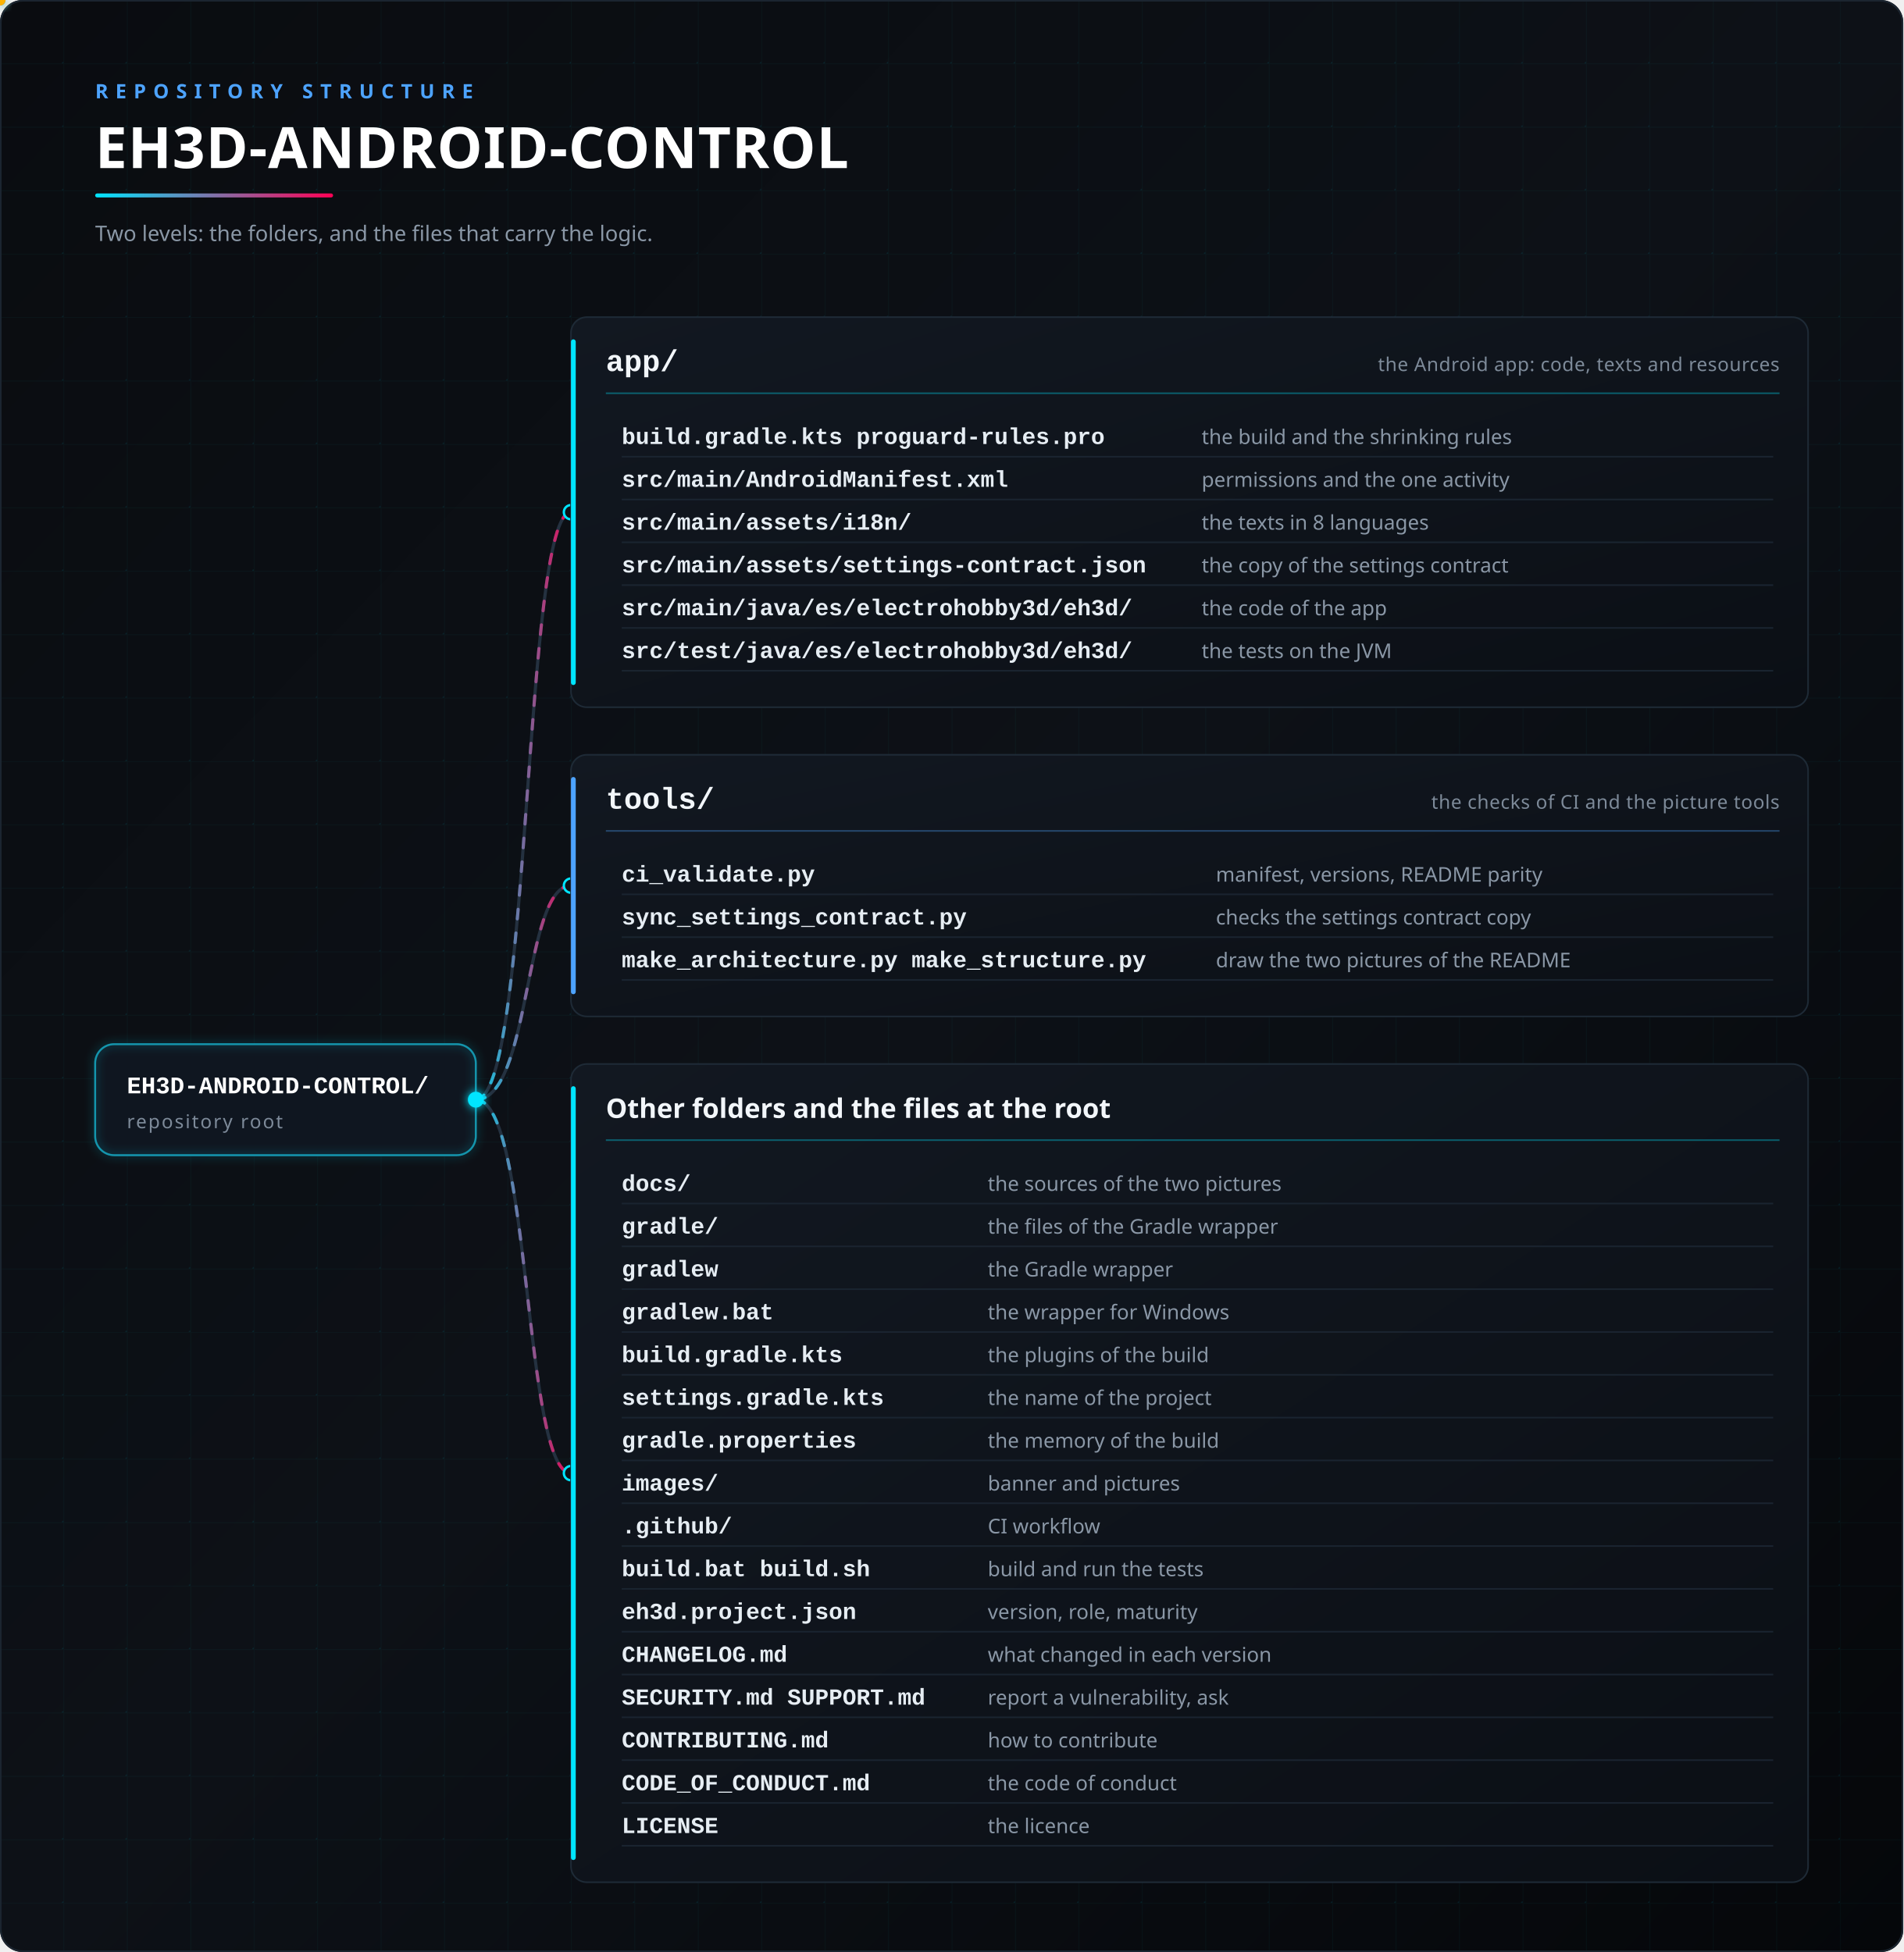
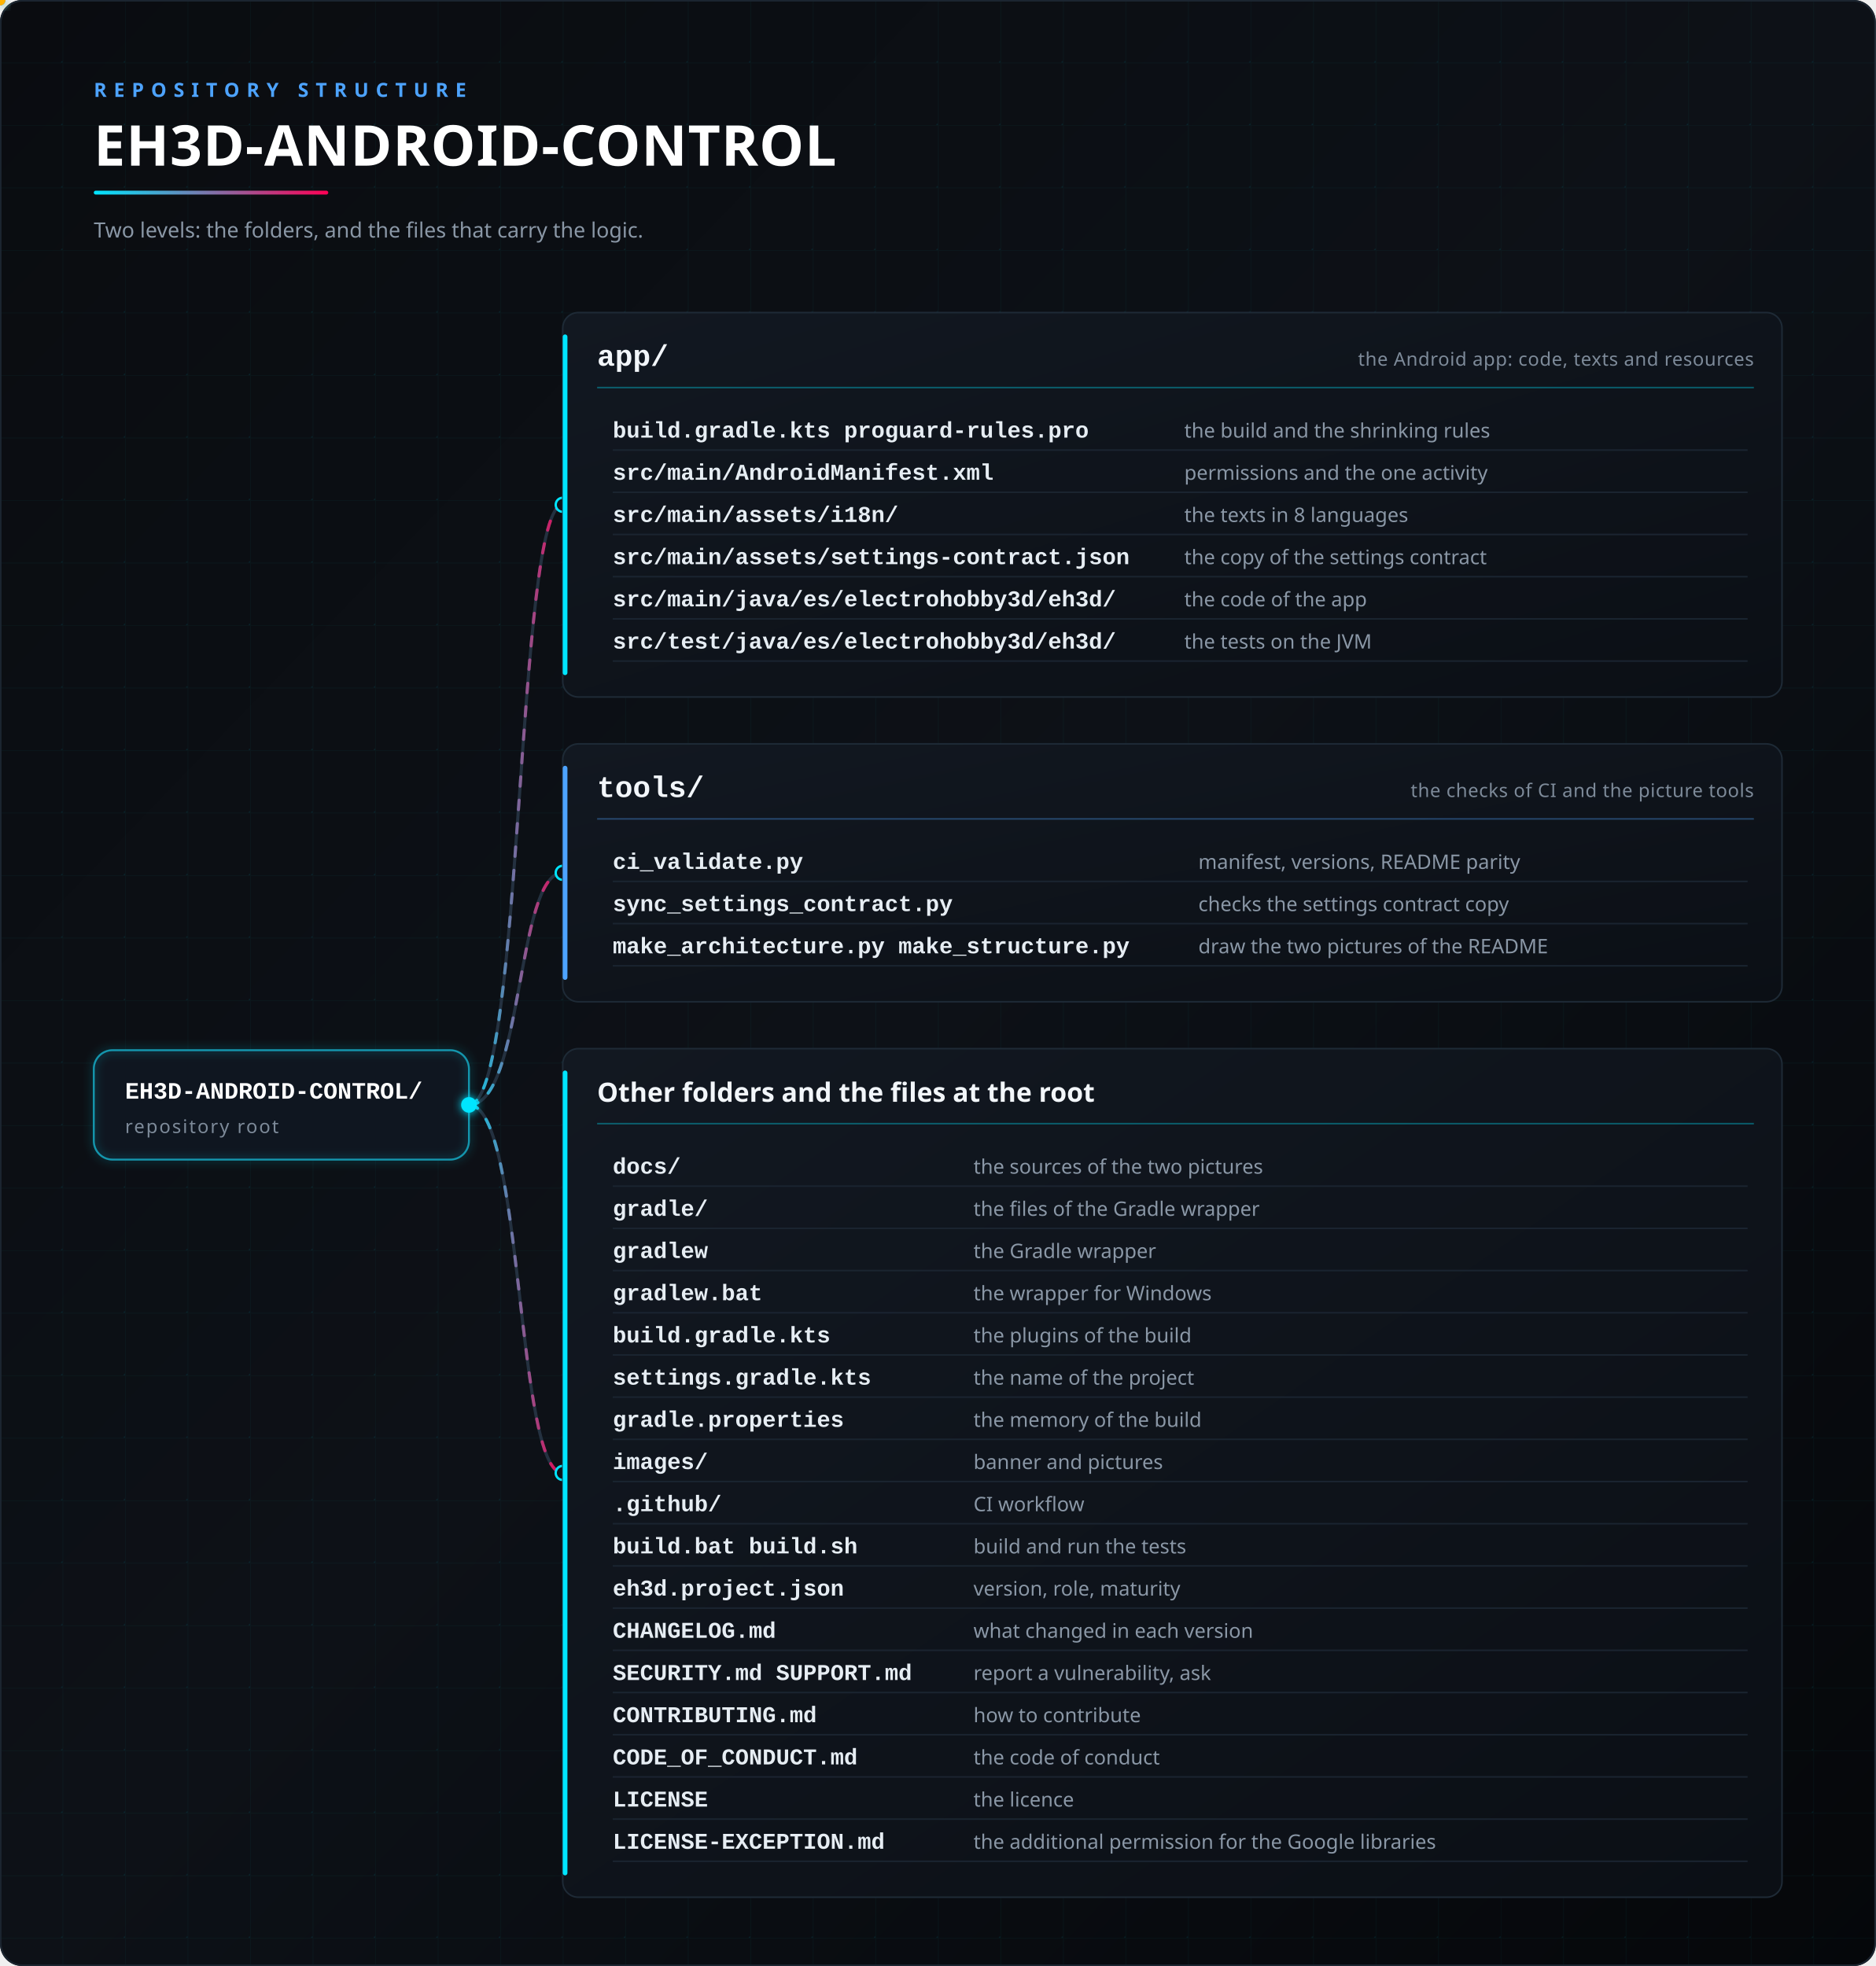
- <svg xmlns="http://www.w3.org/2000/svg" viewBox="0 0 1200 1231" width="100%" role="img" aria-labelledby="t d">
+ <svg xmlns="http://www.w3.org/2000/svg" viewBox="0 0 1200 1258" width="100%" role="img" aria-labelledby="t d">
  <defs>
    <linearGradient id="bg" x1="0" y1="0" x2="1" y2="1">
      <stop offset="0" stop-color="#0A0C10" />
      <stop offset="0.5" stop-color="#0D1117" />
      <stop offset="1" stop-color="#05070A" />
    </linearGradient>
    <linearGradient id="card" x1="0" y1="0" x2="1" y2="1">
      <stop offset="0" stop-color="#121821" />
      <stop offset="1" stop-color="#0B0F15" />
    </linearGradient>
    <linearGradient id="line" x1="0" y1="0" x2="1" y2="0">
      <stop offset="0" stop-color="#00E5FF" />
      <stop offset="1" stop-color="#FF0055" />
    </linearGradient>
    <filter id="glow" x="-50%" y="-50%" width="200%" height="200%">
      <feGaussianBlur stdDeviation="3" result="b" />
      <feMerge>
        <feMergeNode in="b" />
        <feMergeNode in="SourceGraphic" />
      </feMerge>
    </filter>
    <pattern id="grid" width="40" height="40" patternUnits="userSpaceOnUse">
      <path d="M40 0H0V40" fill="none" stroke="#00E5FF" stroke-opacity="0.035" />
      <circle cx="40" cy="40" r="1" fill="#00E5FF" fill-opacity="0.09" />
    </pattern>
  </defs>
-   <rect width="1200" height="1231" rx="14" fill="url(#bg)" />
-   <rect width="1200" height="1231" rx="14" fill="url(#grid)" />
-   <rect x="0.5" y="0.5" width="1199" height="1230" rx="14" fill="none" stroke="#1B2530" />
+   <rect width="1200" height="1258" rx="14" fill="url(#bg)" />
+   <rect width="1200" height="1258" rx="14" fill="url(#grid)" />
+   <rect x="0.5" y="0.5" width="1199" height="1257" rx="14" fill="none" stroke="#1B2530" />
  <text x="60" y="62" font-family="'Segoe UI','Noto Sans','Noto Sans CJK SC','Microsoft YaHei','Yu Gothic','Helvetica Neue',Helvetica,Arial,sans-serif" font-size="12.5" font-weight="600" fill="#4DA3FF" text-anchor="start" letter-spacing="4.5">REPOSITORY STRUCTURE</text>
  <text x="60" y="106" font-family="'Segoe UI','Noto Sans','Noto Sans CJK SC','Microsoft YaHei','Yu Gothic','Helvetica Neue',Helvetica,Arial,sans-serif" font-size="36" font-weight="700" fill="#FFFFFF" text-anchor="start" letter-spacing="0.5">EH3D-ANDROID-CONTROL</text>
  <rect x="60" y="122" width="150" height="2.5" rx="1.25" fill="url(#line)">
    <animate attributeName="width" values="40;150;150" keyTimes="0;0.4;1" dur="3s" repeatCount="indefinite" />
  </rect>
  <text x="60" y="152" font-family="'Segoe UI','Noto Sans','Noto Sans CJK SC','Microsoft YaHei','Yu Gothic','Helvetica Neue',Helvetica,Arial,sans-serif" font-size="13.5" font-weight="400" fill="#8A97A6" text-anchor="start">Two levels: the folders, and the files that carry the logic.</text>
-   <path id="c0" d="M300,693.5 C335,693.5 330,323 360,323" fill="none" stroke="#243140" stroke-width="2" />
-   <path d="M300,693.5 C335,693.5 330,323 360,323" fill="none" stroke="url(#line)" stroke-width="2" stroke-linecap="round" stroke-dasharray="6 9" opacity="0.9">
+   <path id="c0" d="M300,707 C335,707 330,323 360,323" fill="none" stroke="#243140" stroke-width="2" />
+   <path d="M300,707 C335,707 330,323 360,323" fill="none" stroke="url(#line)" stroke-width="2" stroke-linecap="round" stroke-dasharray="6 9" opacity="0.9">
    <animate attributeName="stroke-dashoffset" from="0" to="-30" dur="1.6s" repeatCount="indefinite" />
  </path>
  <circle cx="360" cy="323" r="4.5" fill="#0D1117" stroke="#00E5FF" stroke-width="1.5" />
-   <path id="c1" d="M300,693.5 C335,693.5 330,558.5 360,558.5" fill="none" stroke="#243140" stroke-width="2" />
-   <path d="M300,693.5 C335,693.5 330,558.5 360,558.5" fill="none" stroke="url(#line)" stroke-width="2" stroke-linecap="round" stroke-dasharray="6 9" opacity="0.9">
+   <path id="c1" d="M300,707 C335,707 330,558.5 360,558.5" fill="none" stroke="#243140" stroke-width="2" />
+   <path d="M300,707 C335,707 330,558.5 360,558.5" fill="none" stroke="url(#line)" stroke-width="2" stroke-linecap="round" stroke-dasharray="6 9" opacity="0.9">
    <animate attributeName="stroke-dashoffset" from="0" to="-30" dur="1.6s" repeatCount="indefinite" />
  </path>
  <circle cx="360" cy="558.5" r="4.5" fill="#0D1117" stroke="#00E5FF" stroke-width="1.5" />
-   <path id="c2" d="M300,693.5 C335,693.5 330,929 360,929" fill="none" stroke="#243140" stroke-width="2" />
-   <path d="M300,693.5 C335,693.5 330,929 360,929" fill="none" stroke="url(#line)" stroke-width="2" stroke-linecap="round" stroke-dasharray="6 9" opacity="0.9">
+   <path id="c2" d="M300,707 C335,707 330,942.5 360,942.5" fill="none" stroke="#243140" stroke-width="2" />
+   <path d="M300,707 C335,707 330,942.5 360,942.5" fill="none" stroke="url(#line)" stroke-width="2" stroke-linecap="round" stroke-dasharray="6 9" opacity="0.9">
    <animate attributeName="stroke-dashoffset" from="0" to="-30" dur="1.6s" repeatCount="indefinite" />
  </path>
-   <circle cx="360" cy="929" r="4.5" fill="#0D1117" stroke="#00E5FF" stroke-width="1.5" />
+   <circle cx="360" cy="942.5" r="4.5" fill="#0D1117" stroke="#00E5FF" stroke-width="1.5" />
  <circle r="3.5" fill="#00E5FF" filter="url(#glow)">
    <animateMotion dur="3.4s" repeatCount="indefinite">
      <mpath href="#c0" />
    </animateMotion>
  </circle>
  <circle r="3.5" fill="#4DA3FF" filter="url(#glow)">
    <animateMotion dur="4.2s" repeatCount="indefinite">
      <mpath href="#c1" />
    </animateMotion>
  </circle>
  <circle r="3.5" fill="#FFB300" filter="url(#glow)">
    <animateMotion dur="5.0s" repeatCount="indefinite">
      <mpath href="#c2" />
    </animateMotion>
  </circle>
-   <rect x="60" y="658.5" width="240" height="70" rx="12" fill="#0F1620" stroke="#2A3A4C" stroke-width="1.2" />
-   <rect x="60" y="658.5" width="240" height="70" rx="12" fill="none" stroke="#00E5FF" stroke-opacity="0.5" stroke-width="1.2" filter="url(#glow)">
+   <rect x="60" y="672" width="240" height="70" rx="12" fill="#0F1620" stroke="#2A3A4C" stroke-width="1.2" />
+   <rect x="60" y="672" width="240" height="70" rx="12" fill="none" stroke="#00E5FF" stroke-opacity="0.5" stroke-width="1.2" filter="url(#glow)">
    <animate attributeName="stroke-opacity" values="0.15;0.6;0.15" dur="3.6s" repeatCount="indefinite" />
  </rect>
-   <text x="80" y="689.5" font-family="'JetBrains Mono','Cascadia Code','SFMono-Regular',Consolas,'Liberation Mono',monospace" font-size="15.1" font-weight="700" fill="#FFFFFF" text-anchor="start">EH3D-ANDROID-CONTROL/</text>
-   <text x="80" y="711.5" font-family="'Segoe UI','Noto Sans','Noto Sans CJK SC','Microsoft YaHei','Yu Gothic','Helvetica Neue',Helvetica,Arial,sans-serif" font-size="12" font-weight="400" fill="#7D8A99" text-anchor="start" letter-spacing="1">repository root</text>
-   <circle cx="300" cy="693.5" r="5" fill="#00E5FF" filter="url(#glow)" />
+   <text x="80" y="703" font-family="'JetBrains Mono','Cascadia Code','SFMono-Regular',Consolas,'Liberation Mono',monospace" font-size="15.1" font-weight="700" fill="#FFFFFF" text-anchor="start">EH3D-ANDROID-CONTROL/</text>
+   <text x="80" y="725" font-family="'Segoe UI','Noto Sans','Noto Sans CJK SC','Microsoft YaHei','Yu Gothic','Helvetica Neue',Helvetica,Arial,sans-serif" font-size="12" font-weight="400" fill="#7D8A99" text-anchor="start" letter-spacing="1">repository root</text>
+   <circle cx="300" cy="707" r="5" fill="#00E5FF" filter="url(#glow)" />
  <rect x="360" y="200" width="780" height="246" rx="10" fill="url(#card)" stroke="#1E2A36" stroke-width="1" />
  <rect x="360" y="214" width="3" height="218" rx="1.5" fill="#00E5FF">
    <animate attributeName="opacity" values="0.55;1;0.55" dur="4s" begin="0s" repeatCount="indefinite" />
  </rect>
  <text x="382" y="234" font-family="'JetBrains Mono','Cascadia Code','SFMono-Regular',Consolas,'Liberation Mono',monospace" font-size="19" font-weight="700" fill="#F2F6FA" text-anchor="start">app/</text>
  <text x="1122" y="234" font-family="'Segoe UI','Noto Sans','Noto Sans CJK SC','Microsoft YaHei','Yu Gothic','Helvetica Neue',Helvetica,Arial,sans-serif" font-size="12" font-weight="400" fill="#7D8A99" text-anchor="end" letter-spacing="0.3">the Android app: code, texts and resources</text>
  <line x1="382" y1="248" x2="1122" y2="248" stroke="#00E5FF" stroke-opacity="0.35" stroke-width="1" />
  <text x="392" y="280" font-family="'JetBrains Mono','Cascadia Code','SFMono-Regular',Consolas,'Liberation Mono',monospace" font-size="14.5" font-weight="600" fill="#E6EDF3" text-anchor="start">build.gradle.kts  proguard-rules.pro</text>
  <text x="757.62" y="280" font-family="'Segoe UI','Noto Sans','Noto Sans CJK SC','Microsoft YaHei','Yu Gothic','Helvetica Neue',Helvetica,Arial,sans-serif" font-size="12.8" font-weight="400" fill="#8A97A6" text-anchor="start">the build and the shrinking rules</text>
  <line x1="392" y1="288" x2="1118" y2="288" stroke="#1A2430" stroke-width="1" />
  <text x="392" y="307" font-family="'JetBrains Mono','Cascadia Code','SFMono-Regular',Consolas,'Liberation Mono',monospace" font-size="14.5" font-weight="600" fill="#E6EDF3" text-anchor="start">src/main/AndroidManifest.xml</text>
  <text x="757.62" y="307" font-family="'Segoe UI','Noto Sans','Noto Sans CJK SC','Microsoft YaHei','Yu Gothic','Helvetica Neue',Helvetica,Arial,sans-serif" font-size="12.8" font-weight="400" fill="#8A97A6" text-anchor="start">permissions and the one activity</text>
  <line x1="392" y1="315" x2="1118" y2="315" stroke="#1A2430" stroke-width="1" />
  <text x="392" y="334" font-family="'JetBrains Mono','Cascadia Code','SFMono-Regular',Consolas,'Liberation Mono',monospace" font-size="14.5" font-weight="600" fill="#E6EDF3" text-anchor="start">src/main/assets/i18n/</text>
  <text x="757.62" y="334" font-family="'Segoe UI','Noto Sans','Noto Sans CJK SC','Microsoft YaHei','Yu Gothic','Helvetica Neue',Helvetica,Arial,sans-serif" font-size="12.8" font-weight="400" fill="#8A97A6" text-anchor="start">the texts in 8 languages</text>
  <line x1="392" y1="342" x2="1118" y2="342" stroke="#1A2430" stroke-width="1" />
  <text x="392" y="361" font-family="'JetBrains Mono','Cascadia Code','SFMono-Regular',Consolas,'Liberation Mono',monospace" font-size="14.5" font-weight="600" fill="#E6EDF3" text-anchor="start">src/main/assets/settings-contract.json</text>
  <text x="757.62" y="361" font-family="'Segoe UI','Noto Sans','Noto Sans CJK SC','Microsoft YaHei','Yu Gothic','Helvetica Neue',Helvetica,Arial,sans-serif" font-size="12.8" font-weight="400" fill="#8A97A6" text-anchor="start">the copy of the settings contract</text>
  <line x1="392" y1="369" x2="1118" y2="369" stroke="#1A2430" stroke-width="1" />
  <text x="392" y="388" font-family="'JetBrains Mono','Cascadia Code','SFMono-Regular',Consolas,'Liberation Mono',monospace" font-size="14.5" font-weight="600" fill="#E6EDF3" text-anchor="start">src/main/java/es/electrohobby3d/eh3d/</text>
  <text x="757.62" y="388" font-family="'Segoe UI','Noto Sans','Noto Sans CJK SC','Microsoft YaHei','Yu Gothic','Helvetica Neue',Helvetica,Arial,sans-serif" font-size="12.8" font-weight="400" fill="#8A97A6" text-anchor="start">the code of the app</text>
  <line x1="392" y1="396" x2="1118" y2="396" stroke="#1A2430" stroke-width="1" />
  <text x="392" y="415" font-family="'JetBrains Mono','Cascadia Code','SFMono-Regular',Consolas,'Liberation Mono',monospace" font-size="14.5" font-weight="600" fill="#E6EDF3" text-anchor="start">src/test/java/es/electrohobby3d/eh3d/</text>
  <text x="757.62" y="415" font-family="'Segoe UI','Noto Sans','Noto Sans CJK SC','Microsoft YaHei','Yu Gothic','Helvetica Neue',Helvetica,Arial,sans-serif" font-size="12.8" font-weight="400" fill="#8A97A6" text-anchor="start">the tests on the JVM</text>
  <line x1="392" y1="423" x2="1118" y2="423" stroke="#1A2430" stroke-width="1" />
  <rect x="360" y="476" width="780" height="165" rx="10" fill="url(#card)" stroke="#1E2A36" stroke-width="1" />
  <rect x="360" y="490" width="3" height="137" rx="1.5" fill="#4DA3FF">
    <animate attributeName="opacity" values="0.55;1;0.55" dur="4s" begin="0.6s" repeatCount="indefinite" />
  </rect>
  <text x="382" y="510" font-family="'JetBrains Mono','Cascadia Code','SFMono-Regular',Consolas,'Liberation Mono',monospace" font-size="19" font-weight="700" fill="#F2F6FA" text-anchor="start">tools/</text>
  <text x="1122" y="510" font-family="'Segoe UI','Noto Sans','Noto Sans CJK SC','Microsoft YaHei','Yu Gothic','Helvetica Neue',Helvetica,Arial,sans-serif" font-size="12" font-weight="400" fill="#7D8A99" text-anchor="end" letter-spacing="0.3">the checks of CI and the picture tools</text>
  <line x1="382" y1="524" x2="1122" y2="524" stroke="#4DA3FF" stroke-opacity="0.35" stroke-width="1" />
  <text x="392" y="556" font-family="'JetBrains Mono','Cascadia Code','SFMono-Regular',Consolas,'Liberation Mono',monospace" font-size="14.5" font-weight="600" fill="#E6EDF3" text-anchor="start">ci_validate.py</text>
  <text x="766.61" y="556" font-family="'Segoe UI','Noto Sans','Noto Sans CJK SC','Microsoft YaHei','Yu Gothic','Helvetica Neue',Helvetica,Arial,sans-serif" font-size="12.8" font-weight="400" fill="#8A97A6" text-anchor="start">manifest, versions, README parity</text>
  <line x1="392" y1="564" x2="1118" y2="564" stroke="#1A2430" stroke-width="1" />
  <text x="392" y="583" font-family="'JetBrains Mono','Cascadia Code','SFMono-Regular',Consolas,'Liberation Mono',monospace" font-size="14.5" font-weight="600" fill="#E6EDF3" text-anchor="start">sync_settings_contract.py</text>
  <text x="766.61" y="583" font-family="'Segoe UI','Noto Sans','Noto Sans CJK SC','Microsoft YaHei','Yu Gothic','Helvetica Neue',Helvetica,Arial,sans-serif" font-size="12.8" font-weight="400" fill="#8A97A6" text-anchor="start">checks the settings contract copy</text>
  <line x1="392" y1="591" x2="1118" y2="591" stroke="#1A2430" stroke-width="1" />
  <text x="392" y="610" font-family="'JetBrains Mono','Cascadia Code','SFMono-Regular',Consolas,'Liberation Mono',monospace" font-size="14.5" font-weight="600" fill="#E6EDF3" text-anchor="start">make_architecture.py  make_structure.py</text>
  <text x="766.61" y="610" font-family="'Segoe UI','Noto Sans','Noto Sans CJK SC','Microsoft YaHei','Yu Gothic','Helvetica Neue',Helvetica,Arial,sans-serif" font-size="12.8" font-weight="400" fill="#8A97A6" text-anchor="start">draw the two pictures of the README</text>
  <line x1="392" y1="618" x2="1118" y2="618" stroke="#1A2430" stroke-width="1" />
-   <rect x="360" y="671" width="780" height="516" rx="10" fill="url(#card)" stroke="#1E2A36" stroke-width="1" />
-   <rect x="360" y="685" width="3" height="488" rx="1.5" fill="#00E5FF">
+   <rect x="360" y="671" width="780" height="543" rx="10" fill="url(#card)" stroke="#1E2A36" stroke-width="1" />
+   <rect x="360" y="685" width="3" height="515" rx="1.5" fill="#00E5FF">
    <animate attributeName="opacity" values="0.55;1;0.55" dur="4s" begin="1.2s" repeatCount="indefinite" />
  </rect>
  <text x="382" y="705" font-family="'Segoe UI','Noto Sans','Noto Sans CJK SC','Microsoft YaHei','Yu Gothic','Helvetica Neue',Helvetica,Arial,sans-serif" font-size="17" font-weight="700" fill="#F2F6FA" text-anchor="start">Other folders and the files at the root</text>
  <line x1="382" y1="719" x2="1122" y2="719" stroke="#00E5FF" stroke-opacity="0.35" stroke-width="1" />
  <text x="392" y="751" font-family="'JetBrains Mono','Cascadia Code','SFMono-Regular',Consolas,'Liberation Mono',monospace" font-size="14.5" font-weight="600" fill="#E6EDF3" text-anchor="start">docs/</text>
  <text x="622.77" y="751" font-family="'Segoe UI','Noto Sans','Noto Sans CJK SC','Microsoft YaHei','Yu Gothic','Helvetica Neue',Helvetica,Arial,sans-serif" font-size="12.8" font-weight="400" fill="#8A97A6" text-anchor="start">the sources of the two pictures</text>
  <line x1="392" y1="759" x2="1118" y2="759" stroke="#1A2430" stroke-width="1" />
  <text x="392" y="778" font-family="'JetBrains Mono','Cascadia Code','SFMono-Regular',Consolas,'Liberation Mono',monospace" font-size="14.5" font-weight="600" fill="#E6EDF3" text-anchor="start">gradle/</text>
  <text x="622.77" y="778" font-family="'Segoe UI','Noto Sans','Noto Sans CJK SC','Microsoft YaHei','Yu Gothic','Helvetica Neue',Helvetica,Arial,sans-serif" font-size="12.8" font-weight="400" fill="#8A97A6" text-anchor="start">the files of the Gradle wrapper</text>
  <line x1="392" y1="786" x2="1118" y2="786" stroke="#1A2430" stroke-width="1" />
  <text x="392" y="805" font-family="'JetBrains Mono','Cascadia Code','SFMono-Regular',Consolas,'Liberation Mono',monospace" font-size="14.5" font-weight="600" fill="#E6EDF3" text-anchor="start">gradlew</text>
  <text x="622.77" y="805" font-family="'Segoe UI','Noto Sans','Noto Sans CJK SC','Microsoft YaHei','Yu Gothic','Helvetica Neue',Helvetica,Arial,sans-serif" font-size="12.8" font-weight="400" fill="#8A97A6" text-anchor="start">the Gradle wrapper</text>
  <line x1="392" y1="813" x2="1118" y2="813" stroke="#1A2430" stroke-width="1" />
  <text x="392" y="832" font-family="'JetBrains Mono','Cascadia Code','SFMono-Regular',Consolas,'Liberation Mono',monospace" font-size="14.5" font-weight="600" fill="#E6EDF3" text-anchor="start">gradlew.bat</text>
  <text x="622.77" y="832" font-family="'Segoe UI','Noto Sans','Noto Sans CJK SC','Microsoft YaHei','Yu Gothic','Helvetica Neue',Helvetica,Arial,sans-serif" font-size="12.8" font-weight="400" fill="#8A97A6" text-anchor="start">the wrapper for Windows</text>
  <line x1="392" y1="840" x2="1118" y2="840" stroke="#1A2430" stroke-width="1" />
  <text x="392" y="859" font-family="'JetBrains Mono','Cascadia Code','SFMono-Regular',Consolas,'Liberation Mono',monospace" font-size="14.5" font-weight="600" fill="#E6EDF3" text-anchor="start">build.gradle.kts</text>
  <text x="622.77" y="859" font-family="'Segoe UI','Noto Sans','Noto Sans CJK SC','Microsoft YaHei','Yu Gothic','Helvetica Neue',Helvetica,Arial,sans-serif" font-size="12.8" font-weight="400" fill="#8A97A6" text-anchor="start">the plugins of the build</text>
  <line x1="392" y1="867" x2="1118" y2="867" stroke="#1A2430" stroke-width="1" />
  <text x="392" y="886" font-family="'JetBrains Mono','Cascadia Code','SFMono-Regular',Consolas,'Liberation Mono',monospace" font-size="14.5" font-weight="600" fill="#E6EDF3" text-anchor="start">settings.gradle.kts</text>
  <text x="622.77" y="886" font-family="'Segoe UI','Noto Sans','Noto Sans CJK SC','Microsoft YaHei','Yu Gothic','Helvetica Neue',Helvetica,Arial,sans-serif" font-size="12.8" font-weight="400" fill="#8A97A6" text-anchor="start">the name of the project</text>
  <line x1="392" y1="894" x2="1118" y2="894" stroke="#1A2430" stroke-width="1" />
  <text x="392" y="913" font-family="'JetBrains Mono','Cascadia Code','SFMono-Regular',Consolas,'Liberation Mono',monospace" font-size="14.5" font-weight="600" fill="#E6EDF3" text-anchor="start">gradle.properties</text>
  <text x="622.77" y="913" font-family="'Segoe UI','Noto Sans','Noto Sans CJK SC','Microsoft YaHei','Yu Gothic','Helvetica Neue',Helvetica,Arial,sans-serif" font-size="12.8" font-weight="400" fill="#8A97A6" text-anchor="start">the memory of the build</text>
  <line x1="392" y1="921" x2="1118" y2="921" stroke="#1A2430" stroke-width="1" />
  <text x="392" y="940" font-family="'JetBrains Mono','Cascadia Code','SFMono-Regular',Consolas,'Liberation Mono',monospace" font-size="14.5" font-weight="600" fill="#E6EDF3" text-anchor="start">images/</text>
  <text x="622.77" y="940" font-family="'Segoe UI','Noto Sans','Noto Sans CJK SC','Microsoft YaHei','Yu Gothic','Helvetica Neue',Helvetica,Arial,sans-serif" font-size="12.8" font-weight="400" fill="#8A97A6" text-anchor="start">banner and pictures</text>
  <line x1="392" y1="948" x2="1118" y2="948" stroke="#1A2430" stroke-width="1" />
  <text x="392" y="967" font-family="'JetBrains Mono','Cascadia Code','SFMono-Regular',Consolas,'Liberation Mono',monospace" font-size="14.5" font-weight="600" fill="#E6EDF3" text-anchor="start">.github/</text>
  <text x="622.77" y="967" font-family="'Segoe UI','Noto Sans','Noto Sans CJK SC','Microsoft YaHei','Yu Gothic','Helvetica Neue',Helvetica,Arial,sans-serif" font-size="12.8" font-weight="400" fill="#8A97A6" text-anchor="start">CI workflow</text>
  <line x1="392" y1="975" x2="1118" y2="975" stroke="#1A2430" stroke-width="1" />
  <text x="392" y="994" font-family="'JetBrains Mono','Cascadia Code','SFMono-Regular',Consolas,'Liberation Mono',monospace" font-size="14.5" font-weight="600" fill="#E6EDF3" text-anchor="start">build.bat  build.sh</text>
  <text x="622.77" y="994" font-family="'Segoe UI','Noto Sans','Noto Sans CJK SC','Microsoft YaHei','Yu Gothic','Helvetica Neue',Helvetica,Arial,sans-serif" font-size="12.8" font-weight="400" fill="#8A97A6" text-anchor="start">build and run the tests</text>
  <line x1="392" y1="1002" x2="1118" y2="1002" stroke="#1A2430" stroke-width="1" />
  <text x="392" y="1021" font-family="'JetBrains Mono','Cascadia Code','SFMono-Regular',Consolas,'Liberation Mono',monospace" font-size="14.5" font-weight="600" fill="#E6EDF3" text-anchor="start">eh3d.project.json</text>
  <text x="622.77" y="1021" font-family="'Segoe UI','Noto Sans','Noto Sans CJK SC','Microsoft YaHei','Yu Gothic','Helvetica Neue',Helvetica,Arial,sans-serif" font-size="12.8" font-weight="400" fill="#8A97A6" text-anchor="start">version, role, maturity</text>
  <line x1="392" y1="1029" x2="1118" y2="1029" stroke="#1A2430" stroke-width="1" />
  <text x="392" y="1048" font-family="'JetBrains Mono','Cascadia Code','SFMono-Regular',Consolas,'Liberation Mono',monospace" font-size="14.5" font-weight="600" fill="#E6EDF3" text-anchor="start">CHANGELOG.md</text>
  <text x="622.77" y="1048" font-family="'Segoe UI','Noto Sans','Noto Sans CJK SC','Microsoft YaHei','Yu Gothic','Helvetica Neue',Helvetica,Arial,sans-serif" font-size="12.8" font-weight="400" fill="#8A97A6" text-anchor="start">what changed in each version</text>
  <line x1="392" y1="1056" x2="1118" y2="1056" stroke="#1A2430" stroke-width="1" />
  <text x="392" y="1075" font-family="'JetBrains Mono','Cascadia Code','SFMono-Regular',Consolas,'Liberation Mono',monospace" font-size="14.5" font-weight="600" fill="#E6EDF3" text-anchor="start">SECURITY.md  SUPPORT.md</text>
  <text x="622.77" y="1075" font-family="'Segoe UI','Noto Sans','Noto Sans CJK SC','Microsoft YaHei','Yu Gothic','Helvetica Neue',Helvetica,Arial,sans-serif" font-size="12.8" font-weight="400" fill="#8A97A6" text-anchor="start">report a vulnerability, ask</text>
  <line x1="392" y1="1083" x2="1118" y2="1083" stroke="#1A2430" stroke-width="1" />
  <text x="392" y="1102" font-family="'JetBrains Mono','Cascadia Code','SFMono-Regular',Consolas,'Liberation Mono',monospace" font-size="14.5" font-weight="600" fill="#E6EDF3" text-anchor="start">CONTRIBUTING.md</text>
  <text x="622.77" y="1102" font-family="'Segoe UI','Noto Sans','Noto Sans CJK SC','Microsoft YaHei','Yu Gothic','Helvetica Neue',Helvetica,Arial,sans-serif" font-size="12.8" font-weight="400" fill="#8A97A6" text-anchor="start">how to contribute</text>
  <line x1="392" y1="1110" x2="1118" y2="1110" stroke="#1A2430" stroke-width="1" />
  <text x="392" y="1129" font-family="'JetBrains Mono','Cascadia Code','SFMono-Regular',Consolas,'Liberation Mono',monospace" font-size="14.5" font-weight="600" fill="#E6EDF3" text-anchor="start">CODE_OF_CONDUCT.md</text>
  <text x="622.77" y="1129" font-family="'Segoe UI','Noto Sans','Noto Sans CJK SC','Microsoft YaHei','Yu Gothic','Helvetica Neue',Helvetica,Arial,sans-serif" font-size="12.8" font-weight="400" fill="#8A97A6" text-anchor="start">the code of conduct</text>
  <line x1="392" y1="1137" x2="1118" y2="1137" stroke="#1A2430" stroke-width="1" />
  <text x="392" y="1156" font-family="'JetBrains Mono','Cascadia Code','SFMono-Regular',Consolas,'Liberation Mono',monospace" font-size="14.5" font-weight="600" fill="#E6EDF3" text-anchor="start">LICENSE</text>
  <text x="622.77" y="1156" font-family="'Segoe UI','Noto Sans','Noto Sans CJK SC','Microsoft YaHei','Yu Gothic','Helvetica Neue',Helvetica,Arial,sans-serif" font-size="12.8" font-weight="400" fill="#8A97A6" text-anchor="start">the licence</text>
  <line x1="392" y1="1164" x2="1118" y2="1164" stroke="#1A2430" stroke-width="1" />
+   <text x="392" y="1183" font-family="'JetBrains Mono','Cascadia Code','SFMono-Regular',Consolas,'Liberation Mono',monospace" font-size="14.5" font-weight="600" fill="#E6EDF3" text-anchor="start">LICENSE-EXCEPTION.md</text>
+   <text x="622.77" y="1183" font-family="'Segoe UI','Noto Sans','Noto Sans CJK SC','Microsoft YaHei','Yu Gothic','Helvetica Neue',Helvetica,Arial,sans-serif" font-size="12.8" font-weight="400" fill="#8A97A6" text-anchor="start">the additional permission for the Google libraries</text>
+   <line x1="392" y1="1191" x2="1118" y2="1191" stroke="#1A2430" stroke-width="1" />
</svg>
